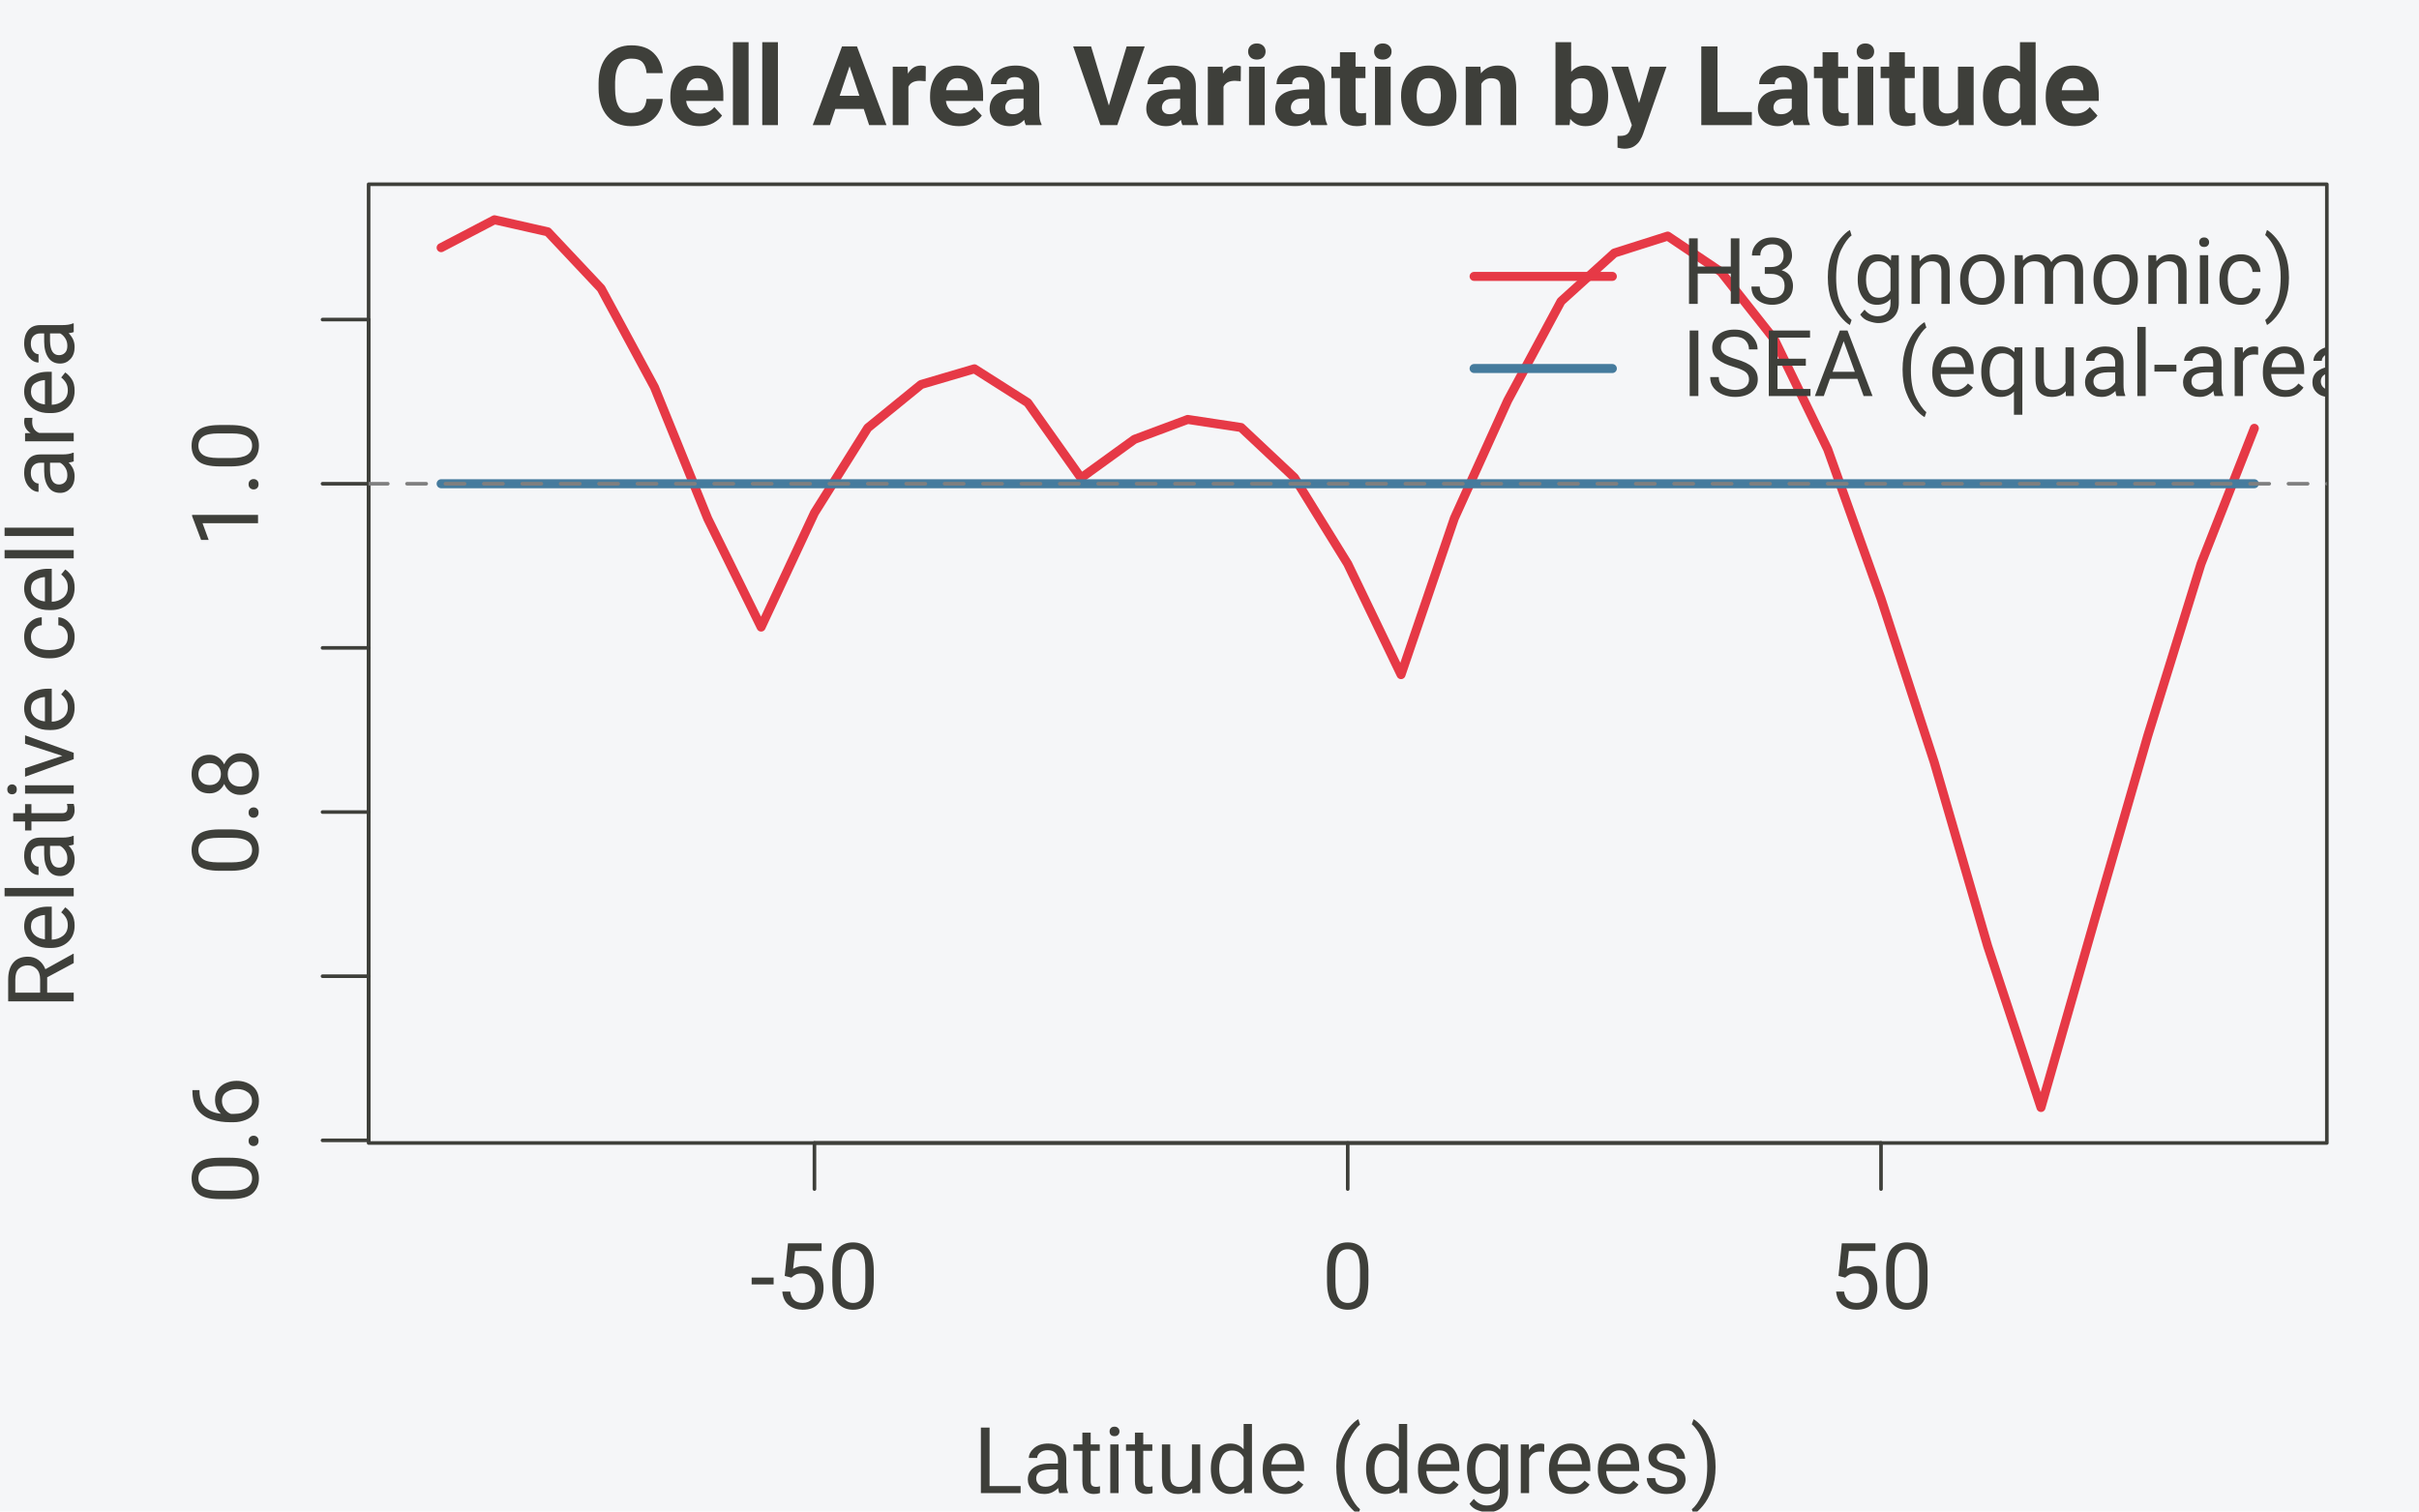
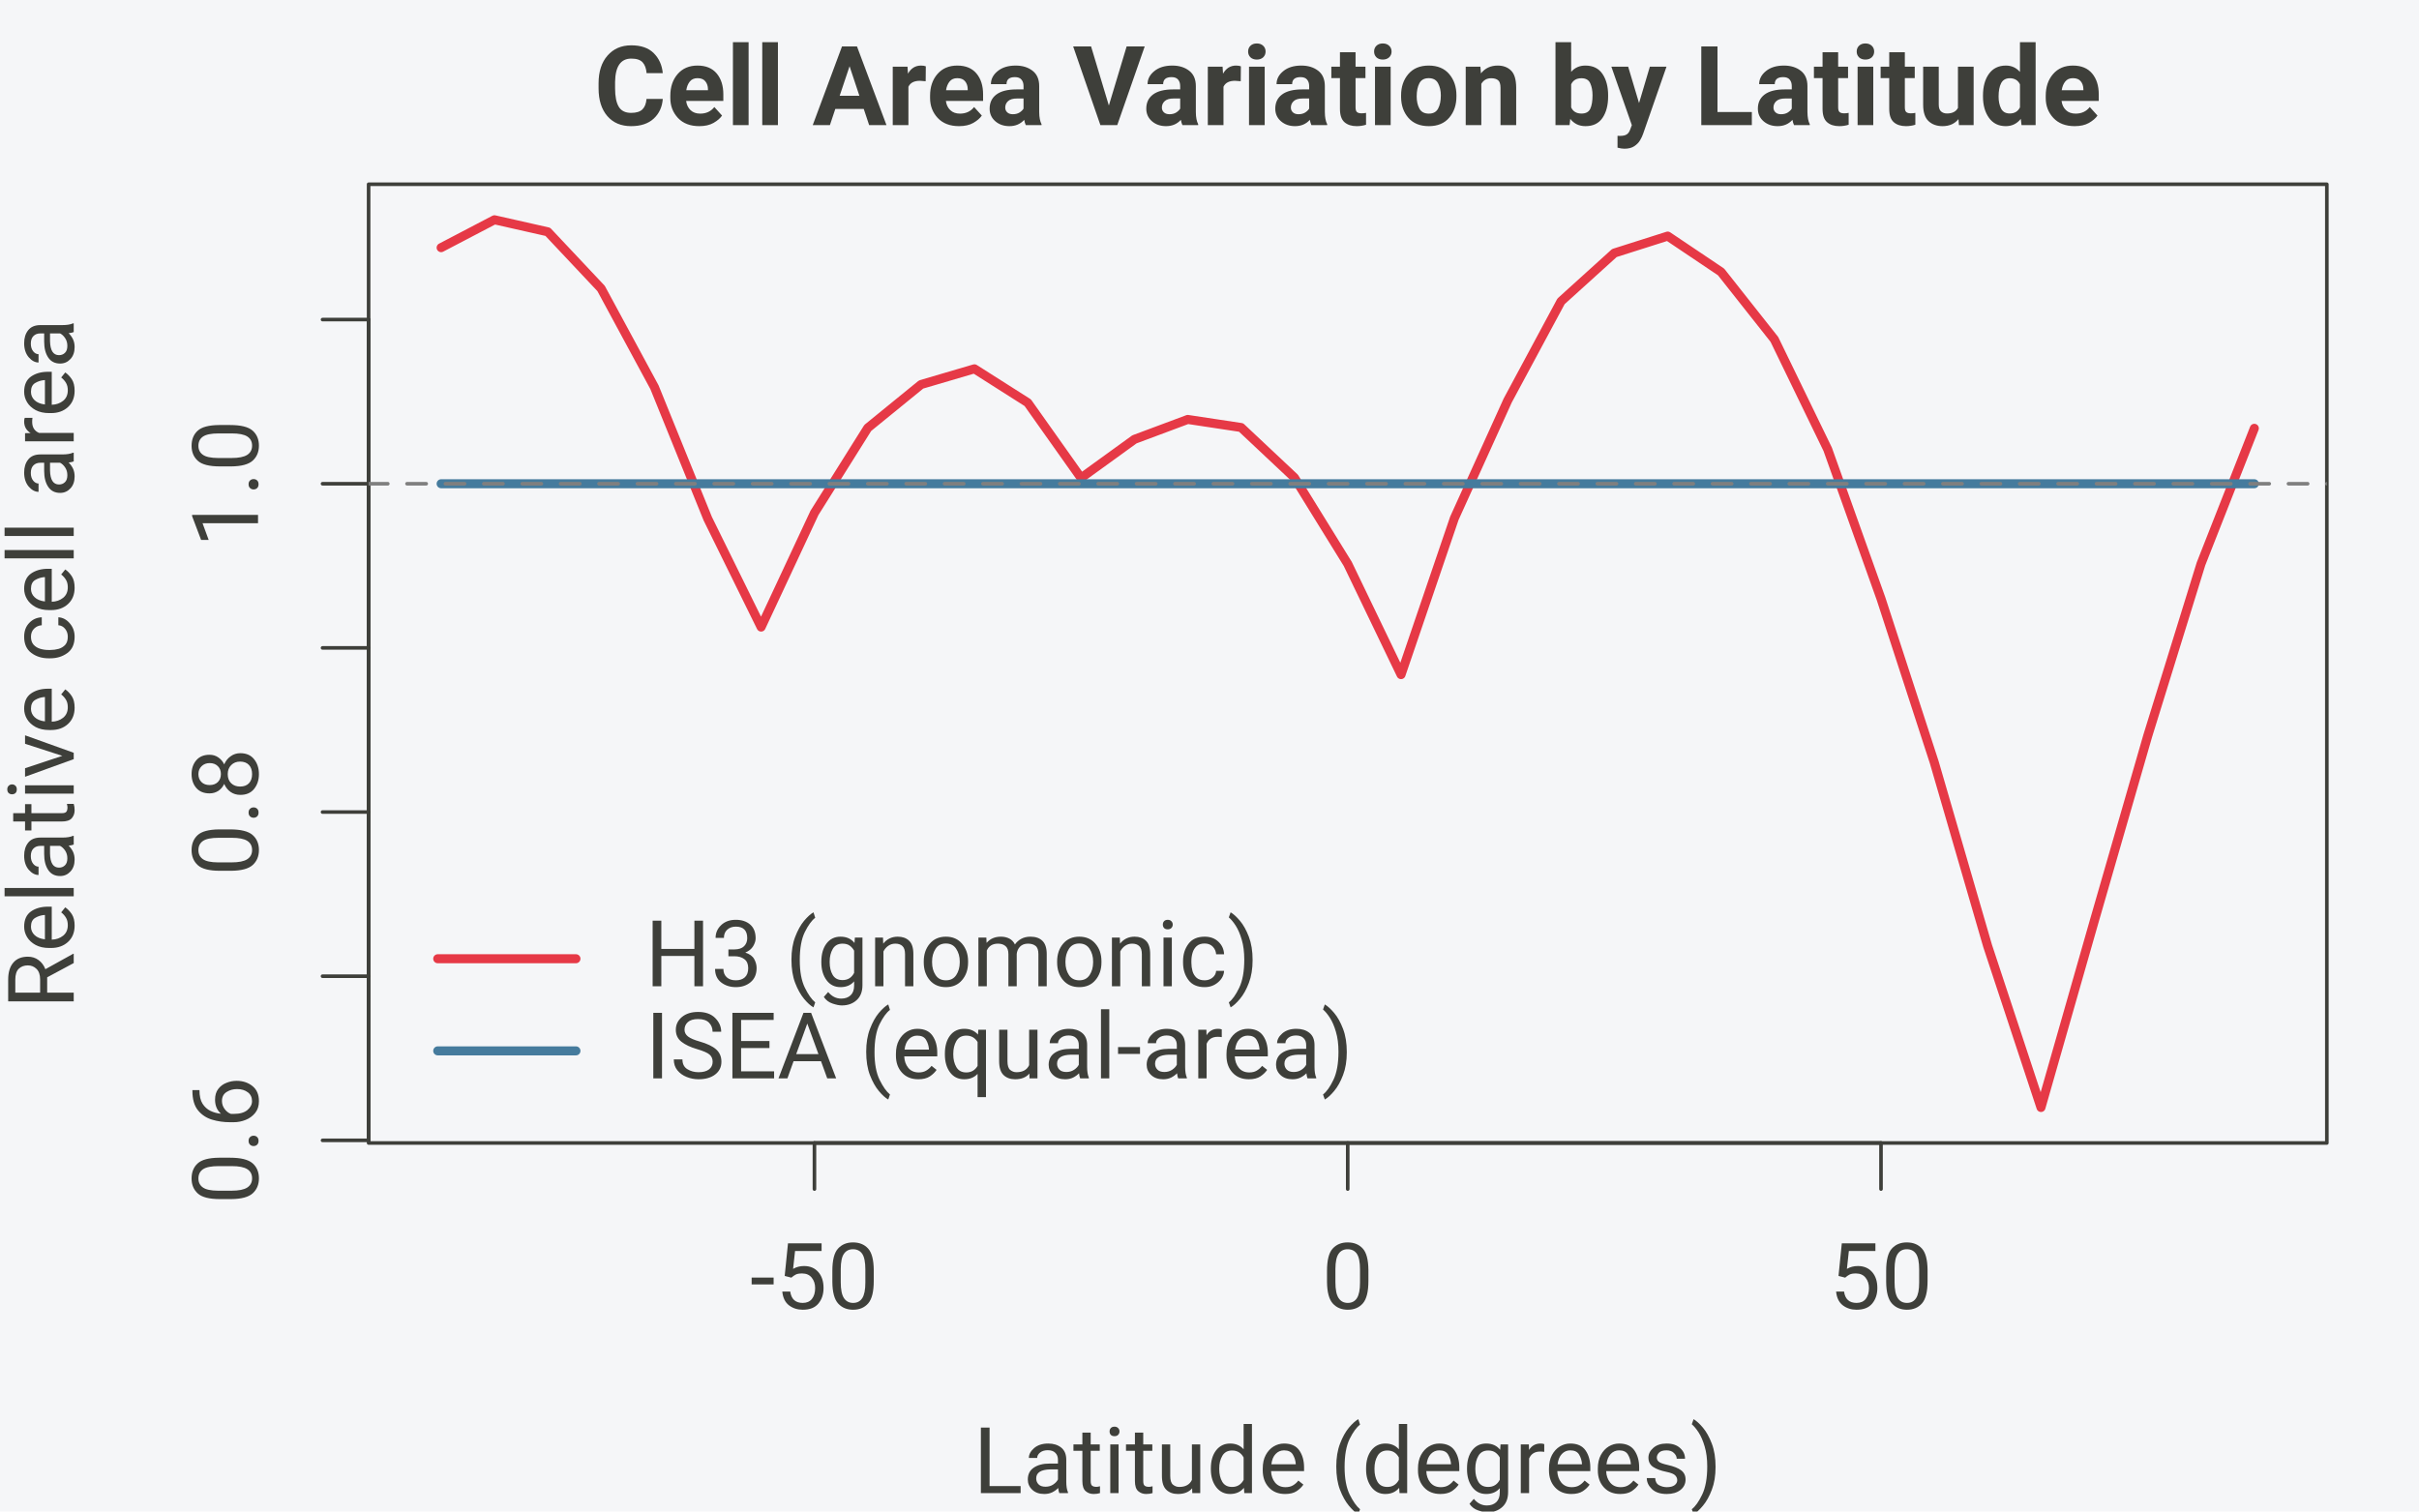
<svg xmlns="http://www.w3.org/2000/svg" width="504.00pt" height="315.00pt" viewBox="0 0 504.00 315.00">
  <g class="svglite">
    <defs>
      <style type="text/css">
    /* theme-aware-processed */
    .svglite line, .svglite polyline, .svglite polygon, .svglite path, .svglite circle {
      fill: none;
      stroke: #3E3F3A;
      stroke-linecap: round;
      stroke-linejoin: round;
      stroke-miterlimit: 10.00;
    }
    .svglite &gt; g &gt; rect {
      fill: none;
      stroke: #3E3F3A;
      stroke-linecap: round;
      stroke-linejoin: round;
      stroke-miterlimit: 10.00;
    }
    .svglite text {
      white-space: pre;
      fill: #3E3F3A;
    }
    .svglite g.glyphgroup path {
      fill: inherit;
      stroke: none;
    }
  </style>
    </defs>
    <rect class="svg-bg" width="100%" height="100%" style="stroke: none; fill: #F5F6F8;" />
    <defs>
      <clipPath id="cpMC4wMHw1MDQuMDB8MC4wMHwzMTUuMDA=">
        <rect x="0.00" y="0.00" width="504.00" height="315.00" />
      </clipPath>
    </defs>
    <g clip-path="url(#cpMC4wMHw1MDQuMDB8MC4wMHwzMTUuMDA=)">
</g>
    <defs>
      <clipPath id="cpNzYuODB8NDg0LjgwfDM4LjQwfDIzOC4yMA==">
        <rect x="76.80" y="38.40" width="408.00" height="199.80" />
      </clipPath>
    </defs>
    <g clip-path="url(#cpNzYuODB8NDg0LjgwfDM4LjQwfDIzOC4yMA==)">
      <polyline points="91.91,51.61 103.02,45.80 114.13,48.31 125.24,60.12 136.36,80.70 147.47,108.11 158.58,130.68 169.69,106.89 180.80,89.18 191.91,80.13 203.02,76.86 214.13,83.92 225.24,99.61 236.36,91.56 247.47,87.41 258.58,89.09 269.69,99.53 280.80,117.51 291.91,140.59 303.02,108.00 314.13,83.47 325.24,62.80 336.36,52.73 347.47,49.20 358.58,56.67 369.69,70.73 380.80,93.63 391.91,124.76 403.02,158.92 414.13,197.16 425.24,230.80 436.36,191.88 447.47,153.39 458.58,117.51 469.69,89.26 " style="stroke-width: 1.88; stroke: #E63946;" />
    </g>
    <g clip-path="url(#cpMC4wMHw1MDQuMDB8MC4wMHwzMTUuMDA=)">
      <line x1="169.69" y1="238.20" x2="391.91" y2="238.20" style="stroke-width: 0.75;" />
      <line x1="169.69" y1="238.20" x2="169.69" y2="247.80" style="stroke-width: 0.75;" />
      <line x1="280.80" y1="238.20" x2="280.80" y2="247.80" style="stroke-width: 0.75;" />
      <line x1="391.91" y1="238.20" x2="391.91" y2="247.80" style="stroke-width: 0.75;" />
      <text x="169.69" y="272.76" text-anchor="middle" style="font-size: 1.6em; font-family: &quot;Roboto&quot;, -apple-system, BlinkMacSystemFont, &quot;Segoe UI&quot;, system-ui, sans-serif;">-50</text>
      <text x="280.80" y="272.76" text-anchor="middle" style="font-size: 1.6em; font-family: &quot;Roboto&quot;, -apple-system, BlinkMacSystemFont, &quot;Segoe UI&quot;, system-ui, sans-serif;">0</text>
      <text x="391.91" y="272.76" text-anchor="middle" style="font-size: 1.6em; font-family: &quot;Roboto&quot;, -apple-system, BlinkMacSystemFont, &quot;Segoe UI&quot;, system-ui, sans-serif;">50</text>
      <line x1="76.80" y1="237.65" x2="76.80" y2="66.60" style="stroke-width: 0.75;" />
      <line x1="76.80" y1="237.65" x2="67.20" y2="237.65" style="stroke-width: 0.75;" />
      <line x1="76.80" y1="203.44" x2="67.20" y2="203.44" style="stroke-width: 0.75;" />
      <line x1="76.80" y1="169.23" x2="67.20" y2="169.23" style="stroke-width: 0.75;" />
      <line x1="76.80" y1="135.02" x2="67.20" y2="135.02" style="stroke-width: 0.75;" />
      <line x1="76.80" y1="100.81" x2="67.20" y2="100.81" style="stroke-width: 0.75;" />
      <line x1="76.80" y1="66.60" x2="67.20" y2="66.60" style="stroke-width: 0.75;" />
      <text transform="translate(53.76,237.65) rotate(-90)" text-anchor="middle" style="font-size: 1.6em; font-family: &quot;Roboto&quot;, -apple-system, BlinkMacSystemFont, &quot;Segoe UI&quot;, system-ui, sans-serif;">0.6</text>
      <text transform="translate(53.76,169.23) rotate(-90)" text-anchor="middle" style="font-size: 1.6em; font-family: &quot;Roboto&quot;, -apple-system, BlinkMacSystemFont, &quot;Segoe UI&quot;, system-ui, sans-serif;">0.8</text>
      <text transform="translate(53.76,100.81) rotate(-90)" text-anchor="middle" style="font-size: 1.6em; font-family: &quot;Roboto&quot;, -apple-system, BlinkMacSystemFont, &quot;Segoe UI&quot;, system-ui, sans-serif;">1.0</text>
      <polygon points="76.80,238.20 484.80,238.20 484.80,38.40 76.80,38.40 " style="stroke-width: 0.75;" />
      <text x="280.80" y="26.07" text-anchor="middle" style="font-size: 1.92em; font-weight: bold; font-family: &quot;Roboto&quot;, -apple-system, BlinkMacSystemFont, &quot;Segoe UI&quot;, system-ui, sans-serif;">Cell Area Variation by Latitude</text>
      <text x="280.80" y="311.16" text-anchor="middle" style="font-size: 1.6em; font-family: &quot;Roboto&quot;, -apple-system, BlinkMacSystemFont, &quot;Segoe UI&quot;, system-ui, sans-serif;">Latitude (degrees)</text>
      <text transform="translate(15.36,138.30) rotate(-90)" text-anchor="middle" style="font-size: 1.6em; font-family: &quot;Roboto&quot;, -apple-system, BlinkMacSystemFont, &quot;Segoe UI&quot;, system-ui, sans-serif;">Relative cell area</text>
    </g>
    <g clip-path="url(#cpNzYuODB8NDg0LjgwfDM4LjQwfDIzOC4yMA==)">
      <polyline points="91.91,100.81 103.02,100.81 114.13,100.81 125.24,100.81 136.36,100.81 147.47,100.81 158.58,100.81 169.69,100.81 180.80,100.81 191.91,100.81 203.02,100.81 214.13,100.81 225.24,100.81 236.36,100.81 247.47,100.81 258.58,100.81 269.69,100.81 280.80,100.81 291.91,100.81 303.02,100.81 314.13,100.81 325.24,100.81 336.36,100.81 347.47,100.81 358.58,100.81 369.69,100.81 380.80,100.81 391.91,100.81 403.02,100.81 414.13,100.81 425.24,100.81 436.36,100.81 447.47,100.81 458.58,100.81 469.69,100.81 " style="stroke-width: 1.88; stroke: #457B9D;" />
      <line x1="76.80" y1="100.81" x2="484.80" y2="100.81" style="stroke-width: 0.75; stroke: #7F7F7F; stroke-dasharray: 4.00,4.00;" />
-       <line x1="307.13" y1="57.60" x2="335.93" y2="57.60" style="stroke-width: 1.88; stroke: #E63946;" />
-       <line x1="307.13" y1="76.80" x2="335.93" y2="76.80" style="stroke-width: 1.88; stroke: #457B9D;" />
-       <text x="350.33" y="63.33" style="font-size: 1.6em; font-family: &quot;Roboto&quot;, -apple-system, BlinkMacSystemFont, &quot;Segoe UI&quot;, system-ui, sans-serif;">H3 (gnomonic)</text>
-       <text x="350.33" y="82.53" style="font-size: 1.6em; font-family: &quot;Roboto&quot;, -apple-system, BlinkMacSystemFont, &quot;Segoe UI&quot;, system-ui, sans-serif;">ISEA (equal-area)</text>
+       <line x1="91.20" y1="199.80" x2="120.00" y2="199.80" style="stroke-width: 1.88; stroke: #E63946;" />
+       <line x1="91.20" y1="219.00" x2="120.00" y2="219.00" style="stroke-width: 1.88; stroke: #457B9D;" />
+       <text x="134.40" y="205.53" style="font-size: 1.6em; font-family: &quot;Roboto&quot;, -apple-system, BlinkMacSystemFont, &quot;Segoe UI&quot;, system-ui, sans-serif;">H3 (gnomonic)</text>
+       <text x="134.40" y="224.73" style="font-size: 1.6em; font-family: &quot;Roboto&quot;, -apple-system, BlinkMacSystemFont, &quot;Segoe UI&quot;, system-ui, sans-serif;">ISEA (equal-area)</text>
    </g>
  </g>
</svg>
